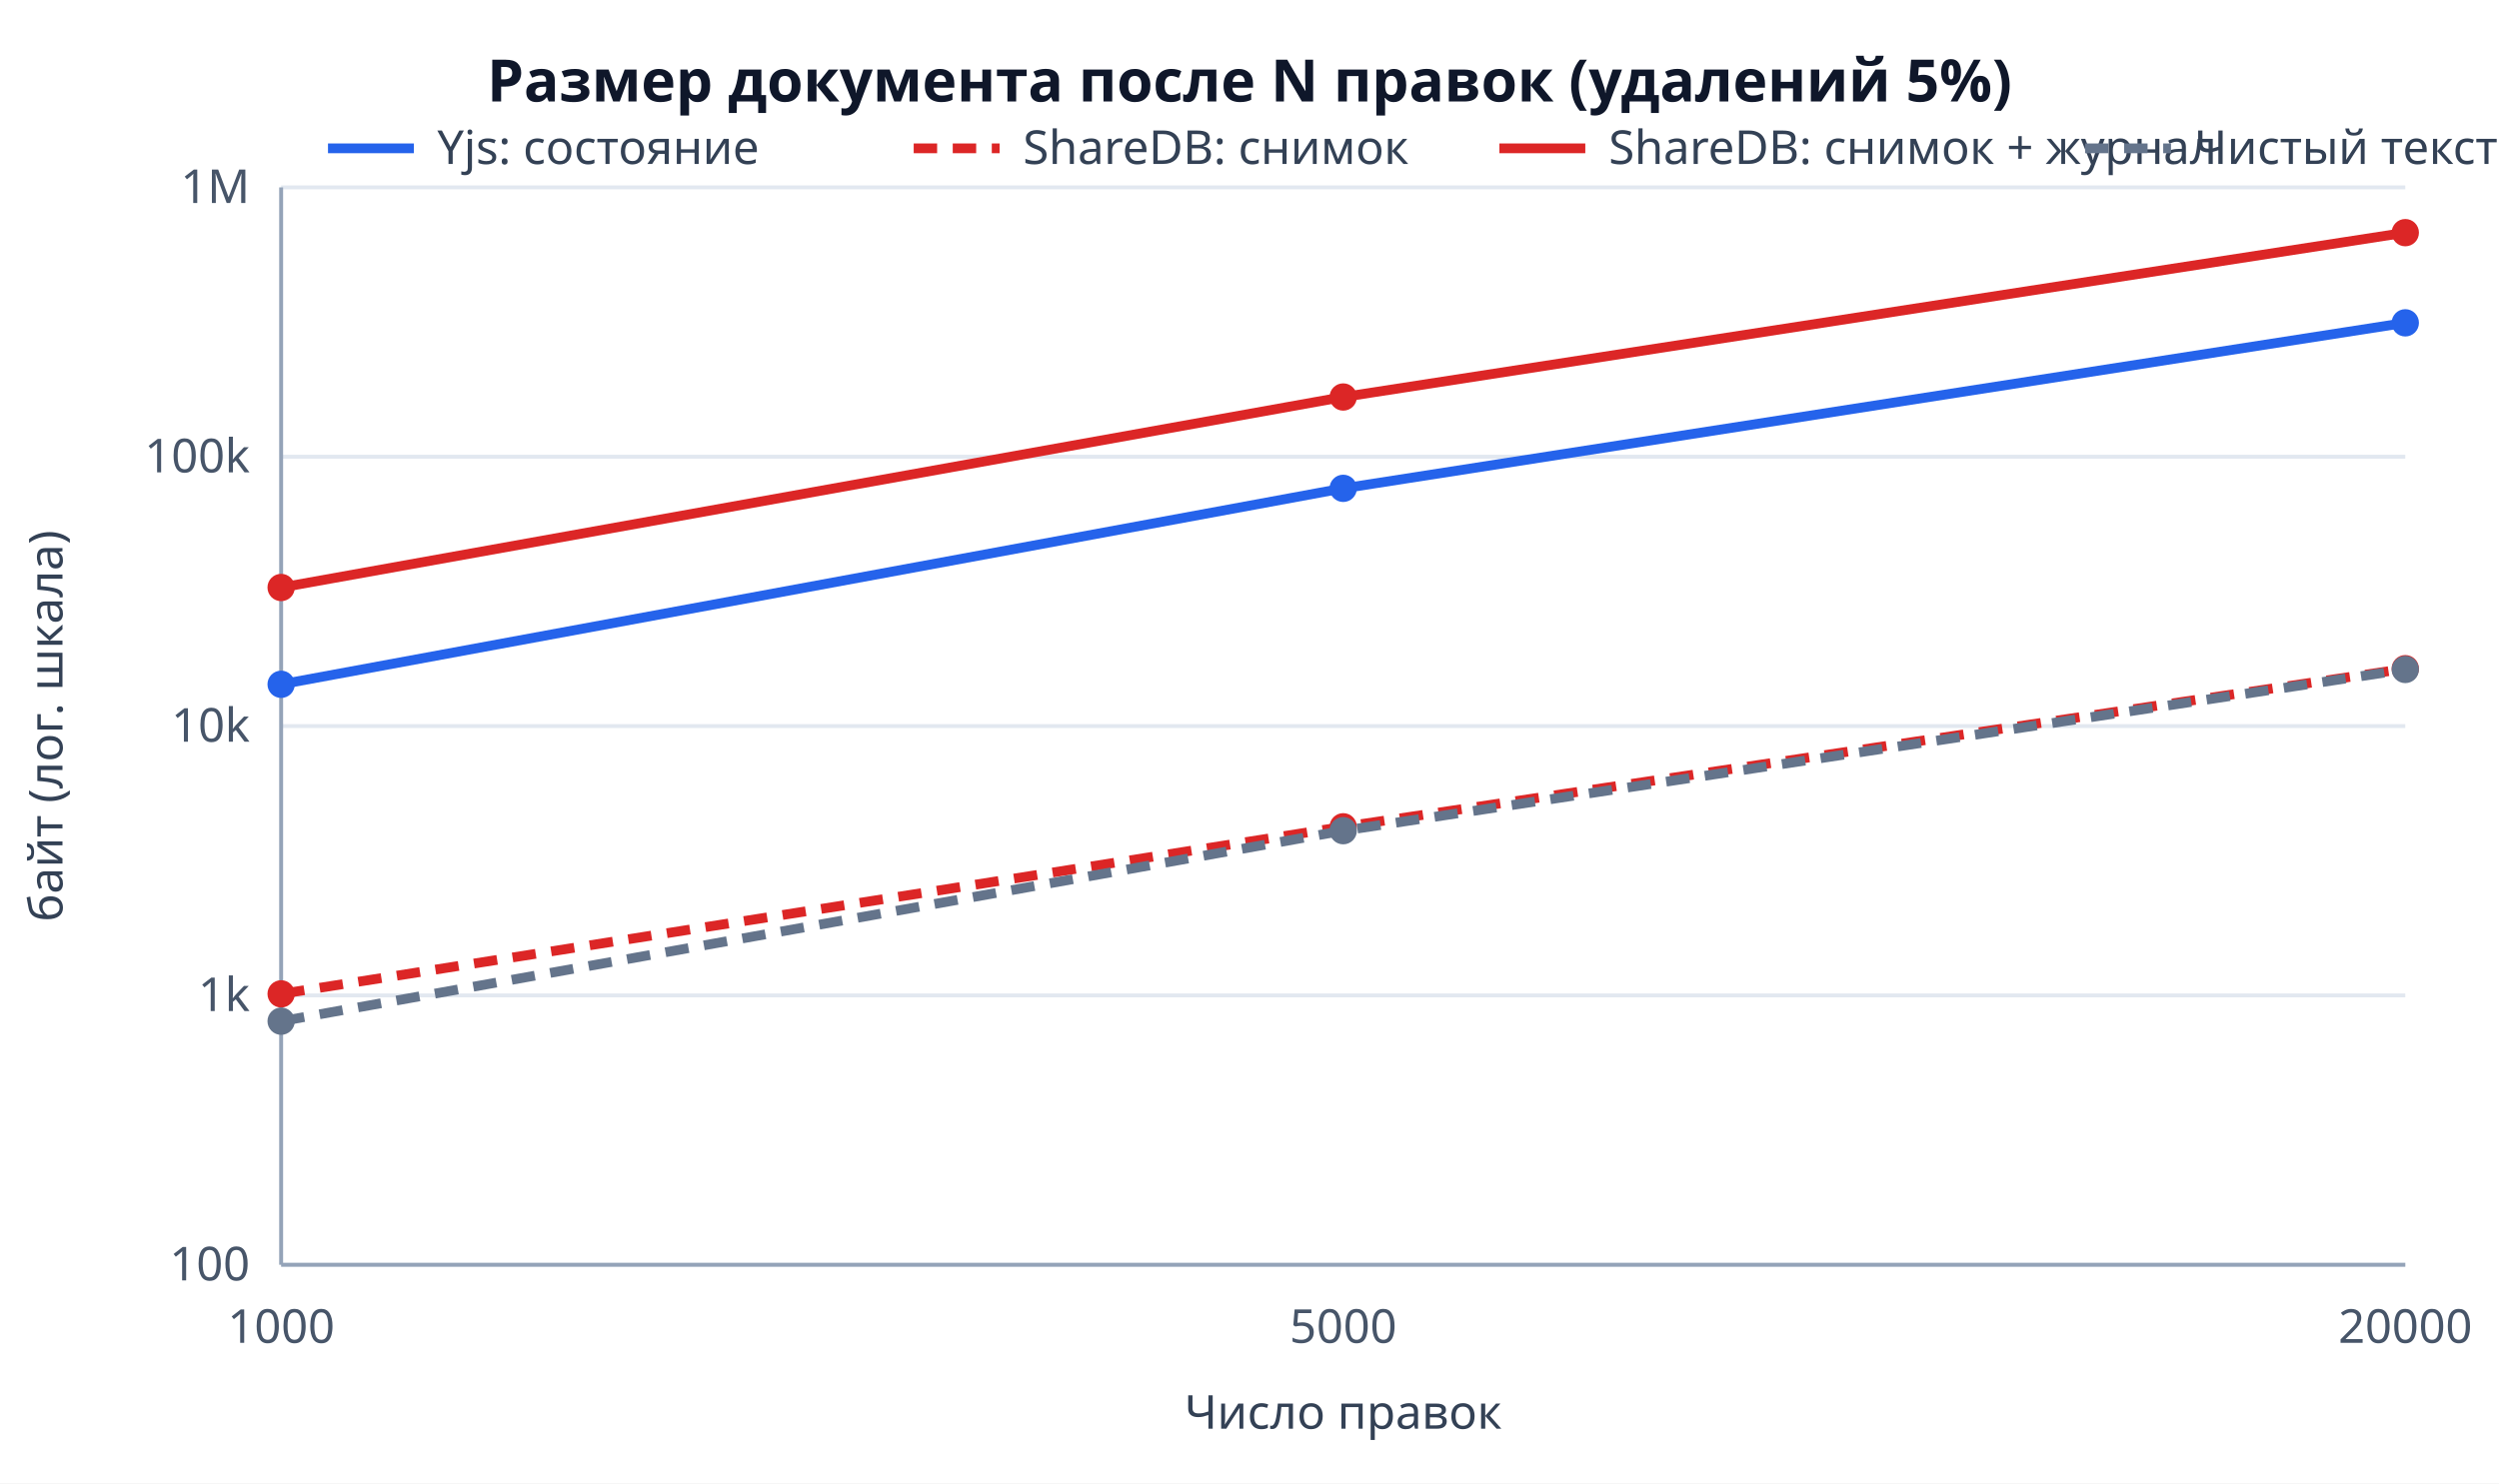
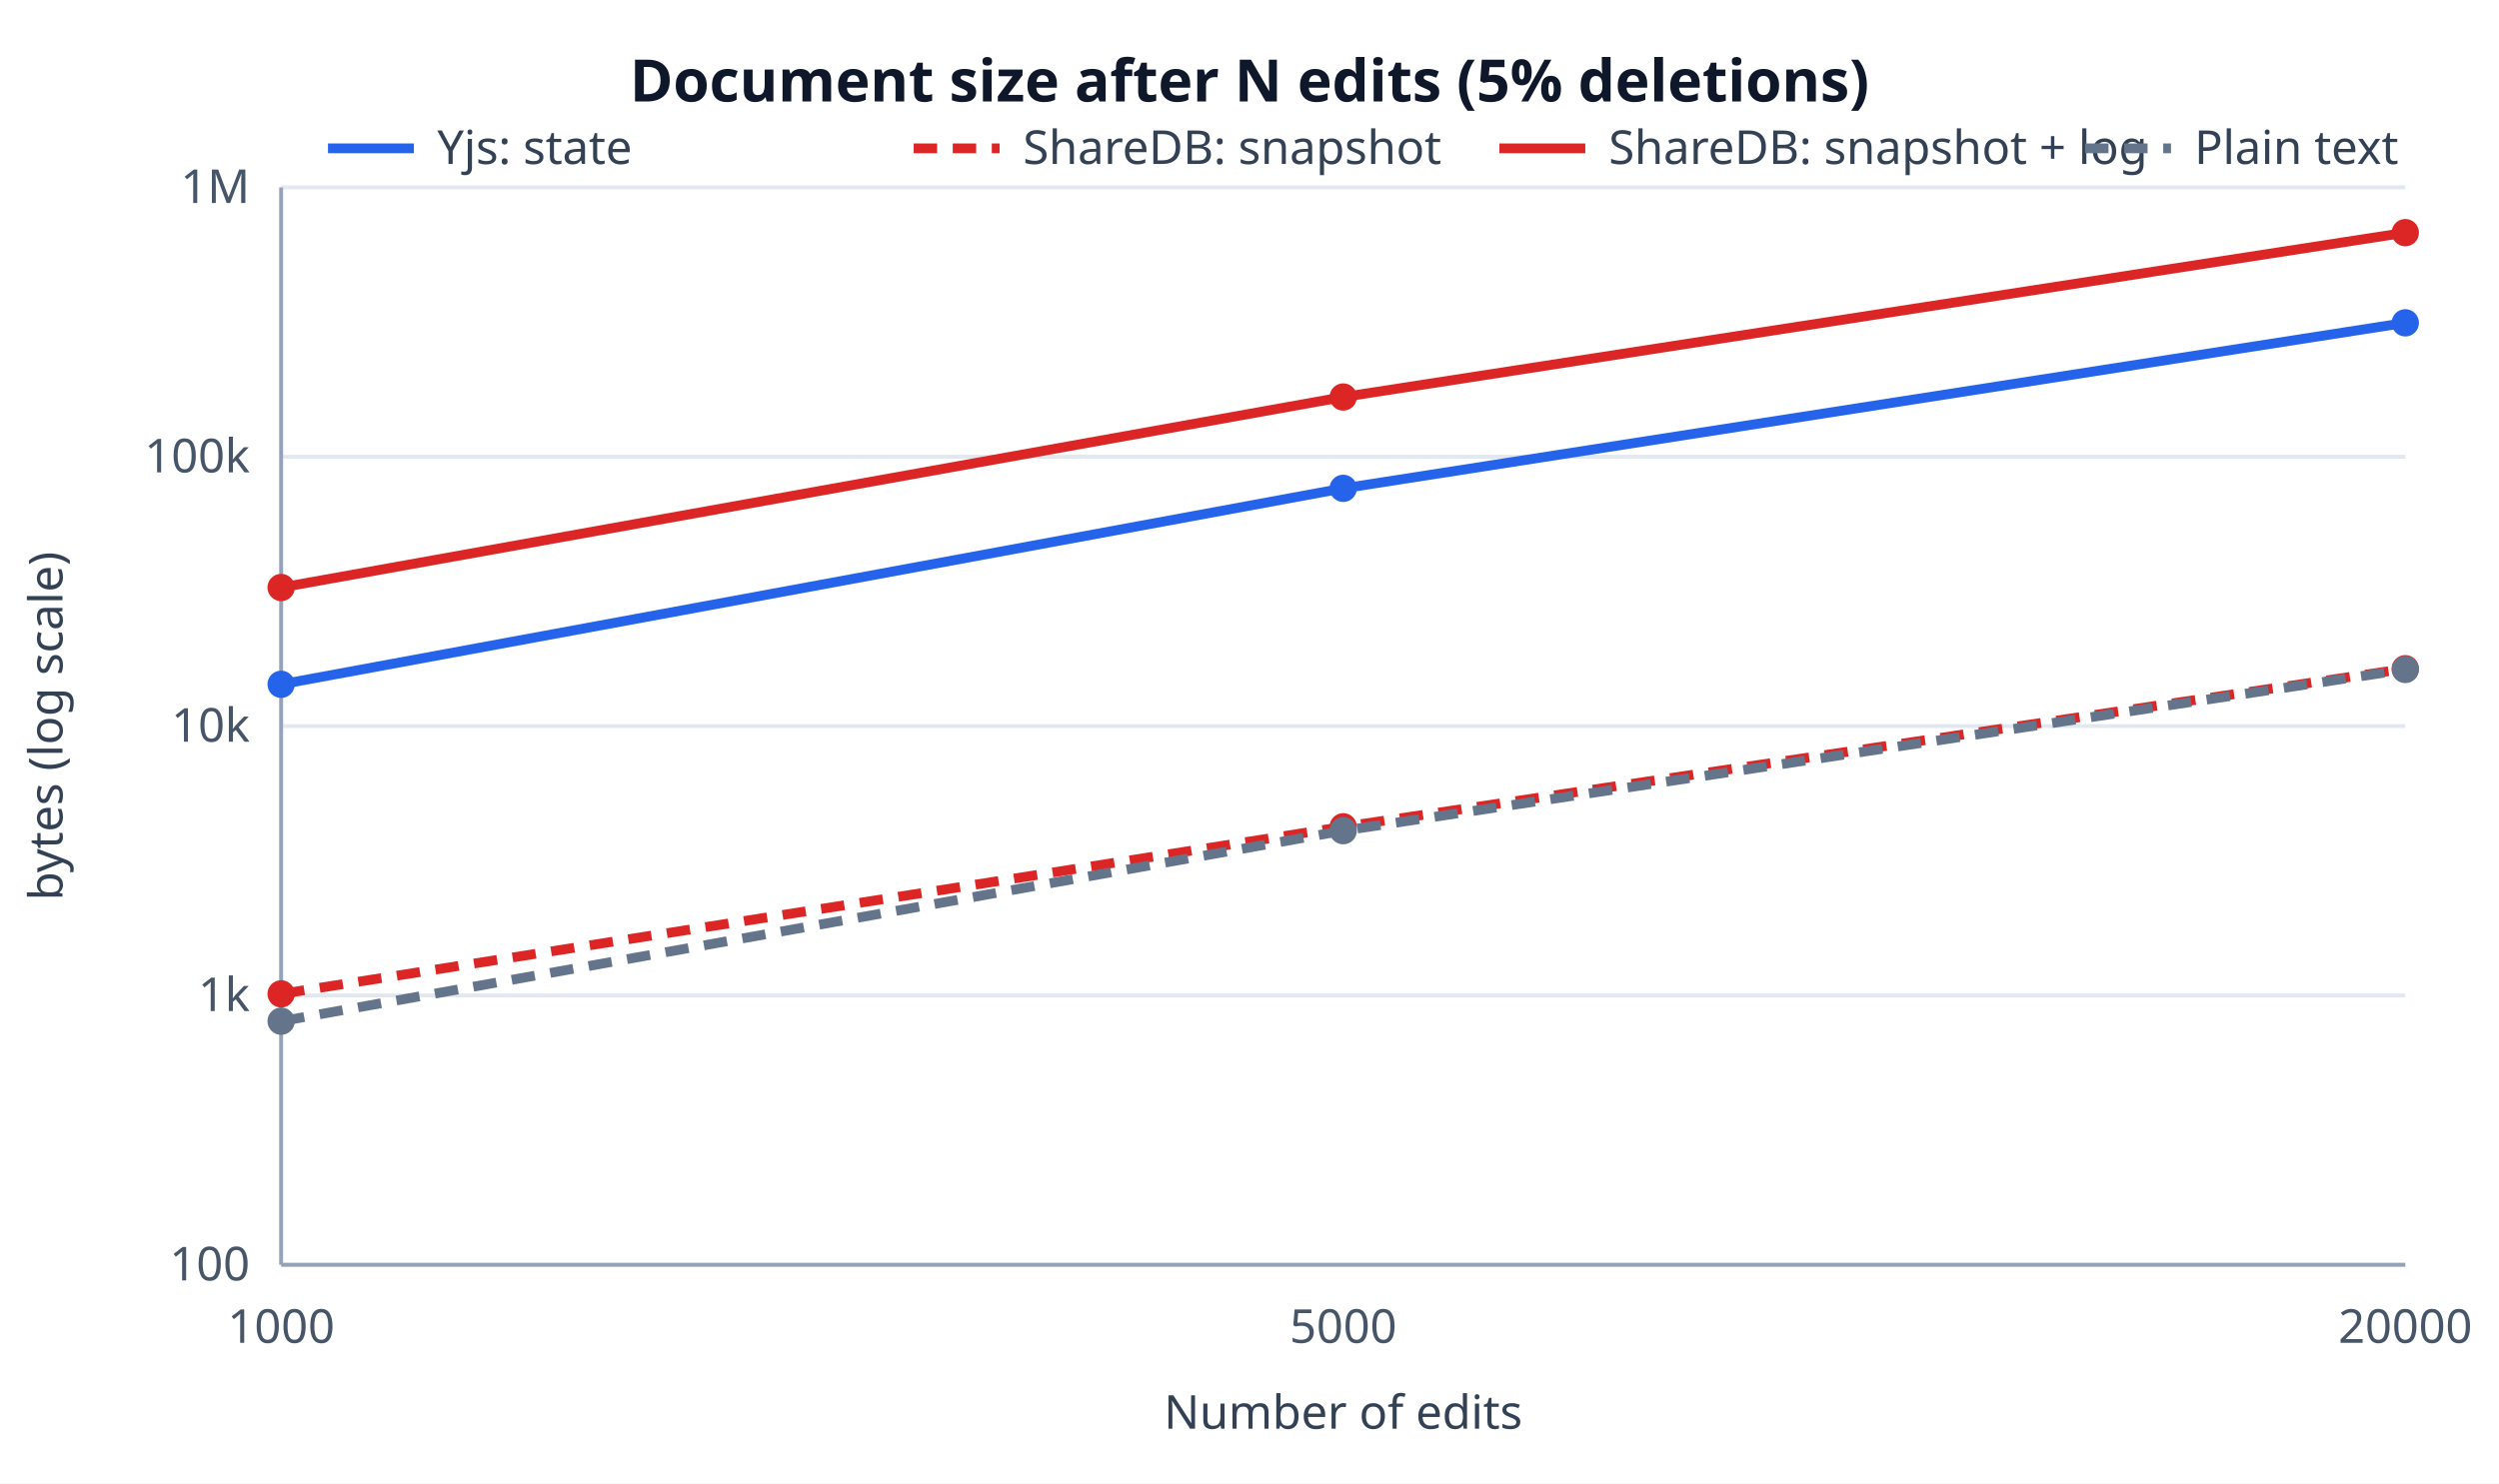
<svg xmlns="http://www.w3.org/2000/svg" viewBox="0 0 640 380" width="640" height="380" font-family="system-ui, sans-serif" font-size="12">
  <rect width="640" height="380" fill="#ffffff" />
-   <text x="320" y="26" text-anchor="middle" font-size="15" font-weight="600" fill="#0f172a">Размер документа после N правок (удалений 5%)</text>
+   <text x="320" y="26" text-anchor="middle" font-size="15" font-weight="600" fill="#0f172a">Document size after N edits (5% deletions)</text>
  <line x1="72" x2="616" y1="324" y2="324" stroke="#e2e8f0" />
  <text x="64" y="328" text-anchor="end" fill="#475569">100</text>
  <line x1="72" x2="616" y1="255" y2="255" stroke="#e2e8f0" />
  <text x="64" y="259" text-anchor="end" fill="#475569">1k</text>
  <line x1="72" x2="616" y1="186" y2="186" stroke="#e2e8f0" />
  <text x="64" y="190" text-anchor="end" fill="#475569">10k</text>
  <line x1="72" x2="616" y1="117" y2="117" stroke="#e2e8f0" />
  <text x="64" y="121" text-anchor="end" fill="#475569">100k</text>
  <line x1="72" x2="616" y1="48" y2="48" stroke="#e2e8f0" />
  <text x="64" y="52" text-anchor="end" fill="#475569">1M</text>
  <text x="72" y="344" text-anchor="middle" fill="#475569">1000</text>
  <text x="344" y="344" text-anchor="middle" fill="#475569">5000</text>
  <text x="616" y="344" text-anchor="middle" fill="#475569">20000</text>
  <line x1="72" x2="72" y1="48" y2="324" stroke="#94a3b8" />
  <line x1="72" x2="616" y1="324" y2="324" stroke="#94a3b8" />
-   <text x="344" y="366" text-anchor="middle" fill="#334155">Число правок</text>
-   <text transform="translate(16 186) rotate(-90)" text-anchor="middle" fill="#334155">байт (лог. шкала)</text>
+   <text x="344" y="366" text-anchor="middle" fill="#334155">Number of edits</text>
+   <text transform="translate(16 186) rotate(-90)" text-anchor="middle" fill="#334155">bytes (log scale)</text>
  <polyline fill="none" stroke="#2563eb" stroke-width="2.5" points="72.0,175.3 344.0,125.1 616.0,82.7" />
  <circle cx="72.0" cy="175.3" r="3.5" fill="#2563eb" />
  <circle cx="344.0" cy="125.1" r="3.5" fill="#2563eb" />
  <circle cx="616.0" cy="82.7" r="3.5" fill="#2563eb" />
  <polyline fill="none" stroke="#dc2626" stroke-width="2.5" stroke-dasharray="6 4" points="72.0,254.6 344.0,211.8 616.0,171.3" />
  <circle cx="72.0" cy="254.6" r="3.5" fill="#dc2626" />
  <circle cx="344.0" cy="211.8" r="3.5" fill="#dc2626" />
  <circle cx="616.0" cy="171.3" r="3.5" fill="#dc2626" />
  <polyline fill="none" stroke="#dc2626" stroke-width="2.5" points="72.0,150.5 344.0,101.7 616.0,59.6" />
  <circle cx="72.0" cy="150.5" r="3.5" fill="#dc2626" />
  <circle cx="344.0" cy="101.7" r="3.5" fill="#dc2626" />
  <circle cx="616.0" cy="59.6" r="3.5" fill="#dc2626" />
  <polyline fill="none" stroke="#64748b" stroke-width="2.5" stroke-dasharray="6 4" points="72.0,261.6 344.0,212.8 616.0,171.5" />
  <circle cx="72.0" cy="261.6" r="3.5" fill="#64748b" />
  <circle cx="344.0" cy="212.8" r="3.5" fill="#64748b" />
  <circle cx="616.0" cy="171.5" r="3.5" fill="#64748b" />
  <line x1="84" x2="106" y1="38" y2="38" stroke="#2563eb" stroke-width="2.5" />
-   <text x="112" y="42" fill="#334155">Yjs: состояние</text>
+   <text x="112" y="42" fill="#334155">Yjs: state</text>
  <line x1="234" x2="256" y1="38" y2="38" stroke="#dc2626" stroke-width="2.5" stroke-dasharray="6 4" />
-   <text x="262" y="42" fill="#334155">ShareDB: снимок</text>
+   <text x="262" y="42" fill="#334155">ShareDB: snapshot</text>
  <line x1="384" x2="406" y1="38" y2="38" stroke="#dc2626" stroke-width="2.5" />
-   <text x="412" y="42" fill="#334155">ShareDB: снимок + журнал</text>
+   <text x="412" y="42" fill="#334155">ShareDB: snapshot + log</text>
  <line x1="534" x2="556" y1="38" y2="38" stroke="#64748b" stroke-width="2.5" stroke-dasharray="6 4" />
-   <text x="562" y="42" fill="#334155">Чистый текст</text>
+   <text x="562" y="42" fill="#334155">Plain text</text>
</svg>
